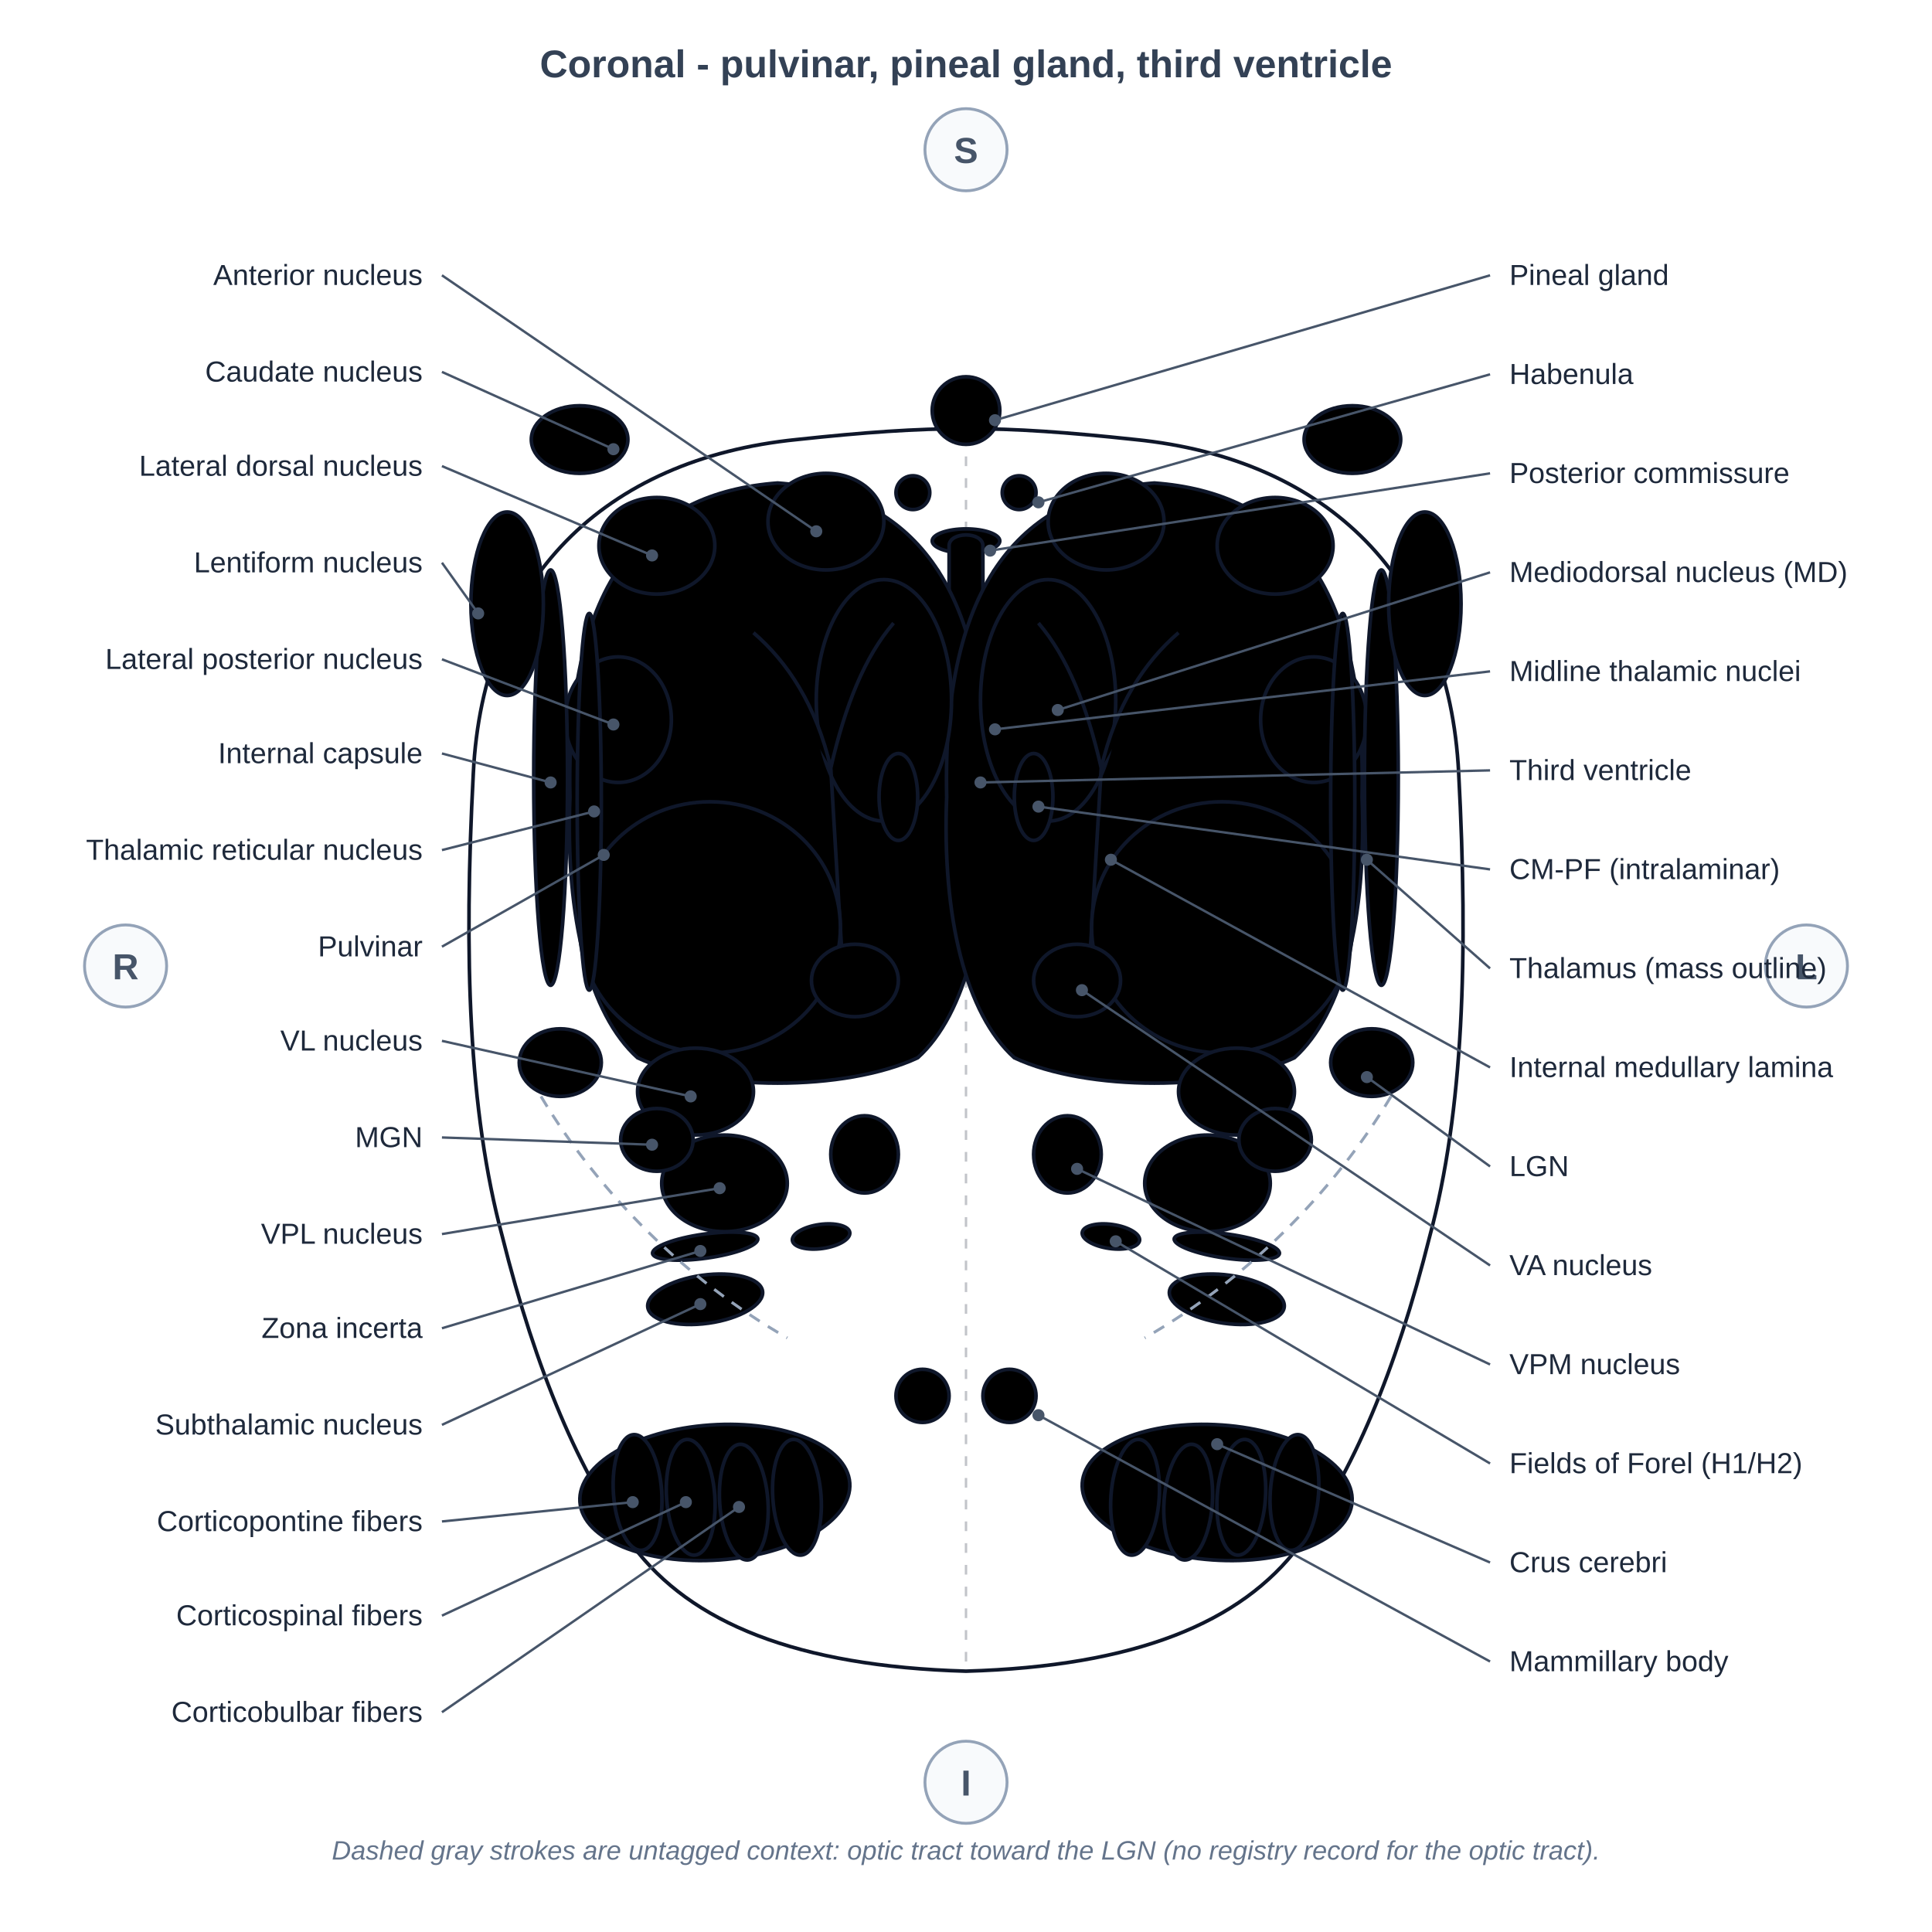
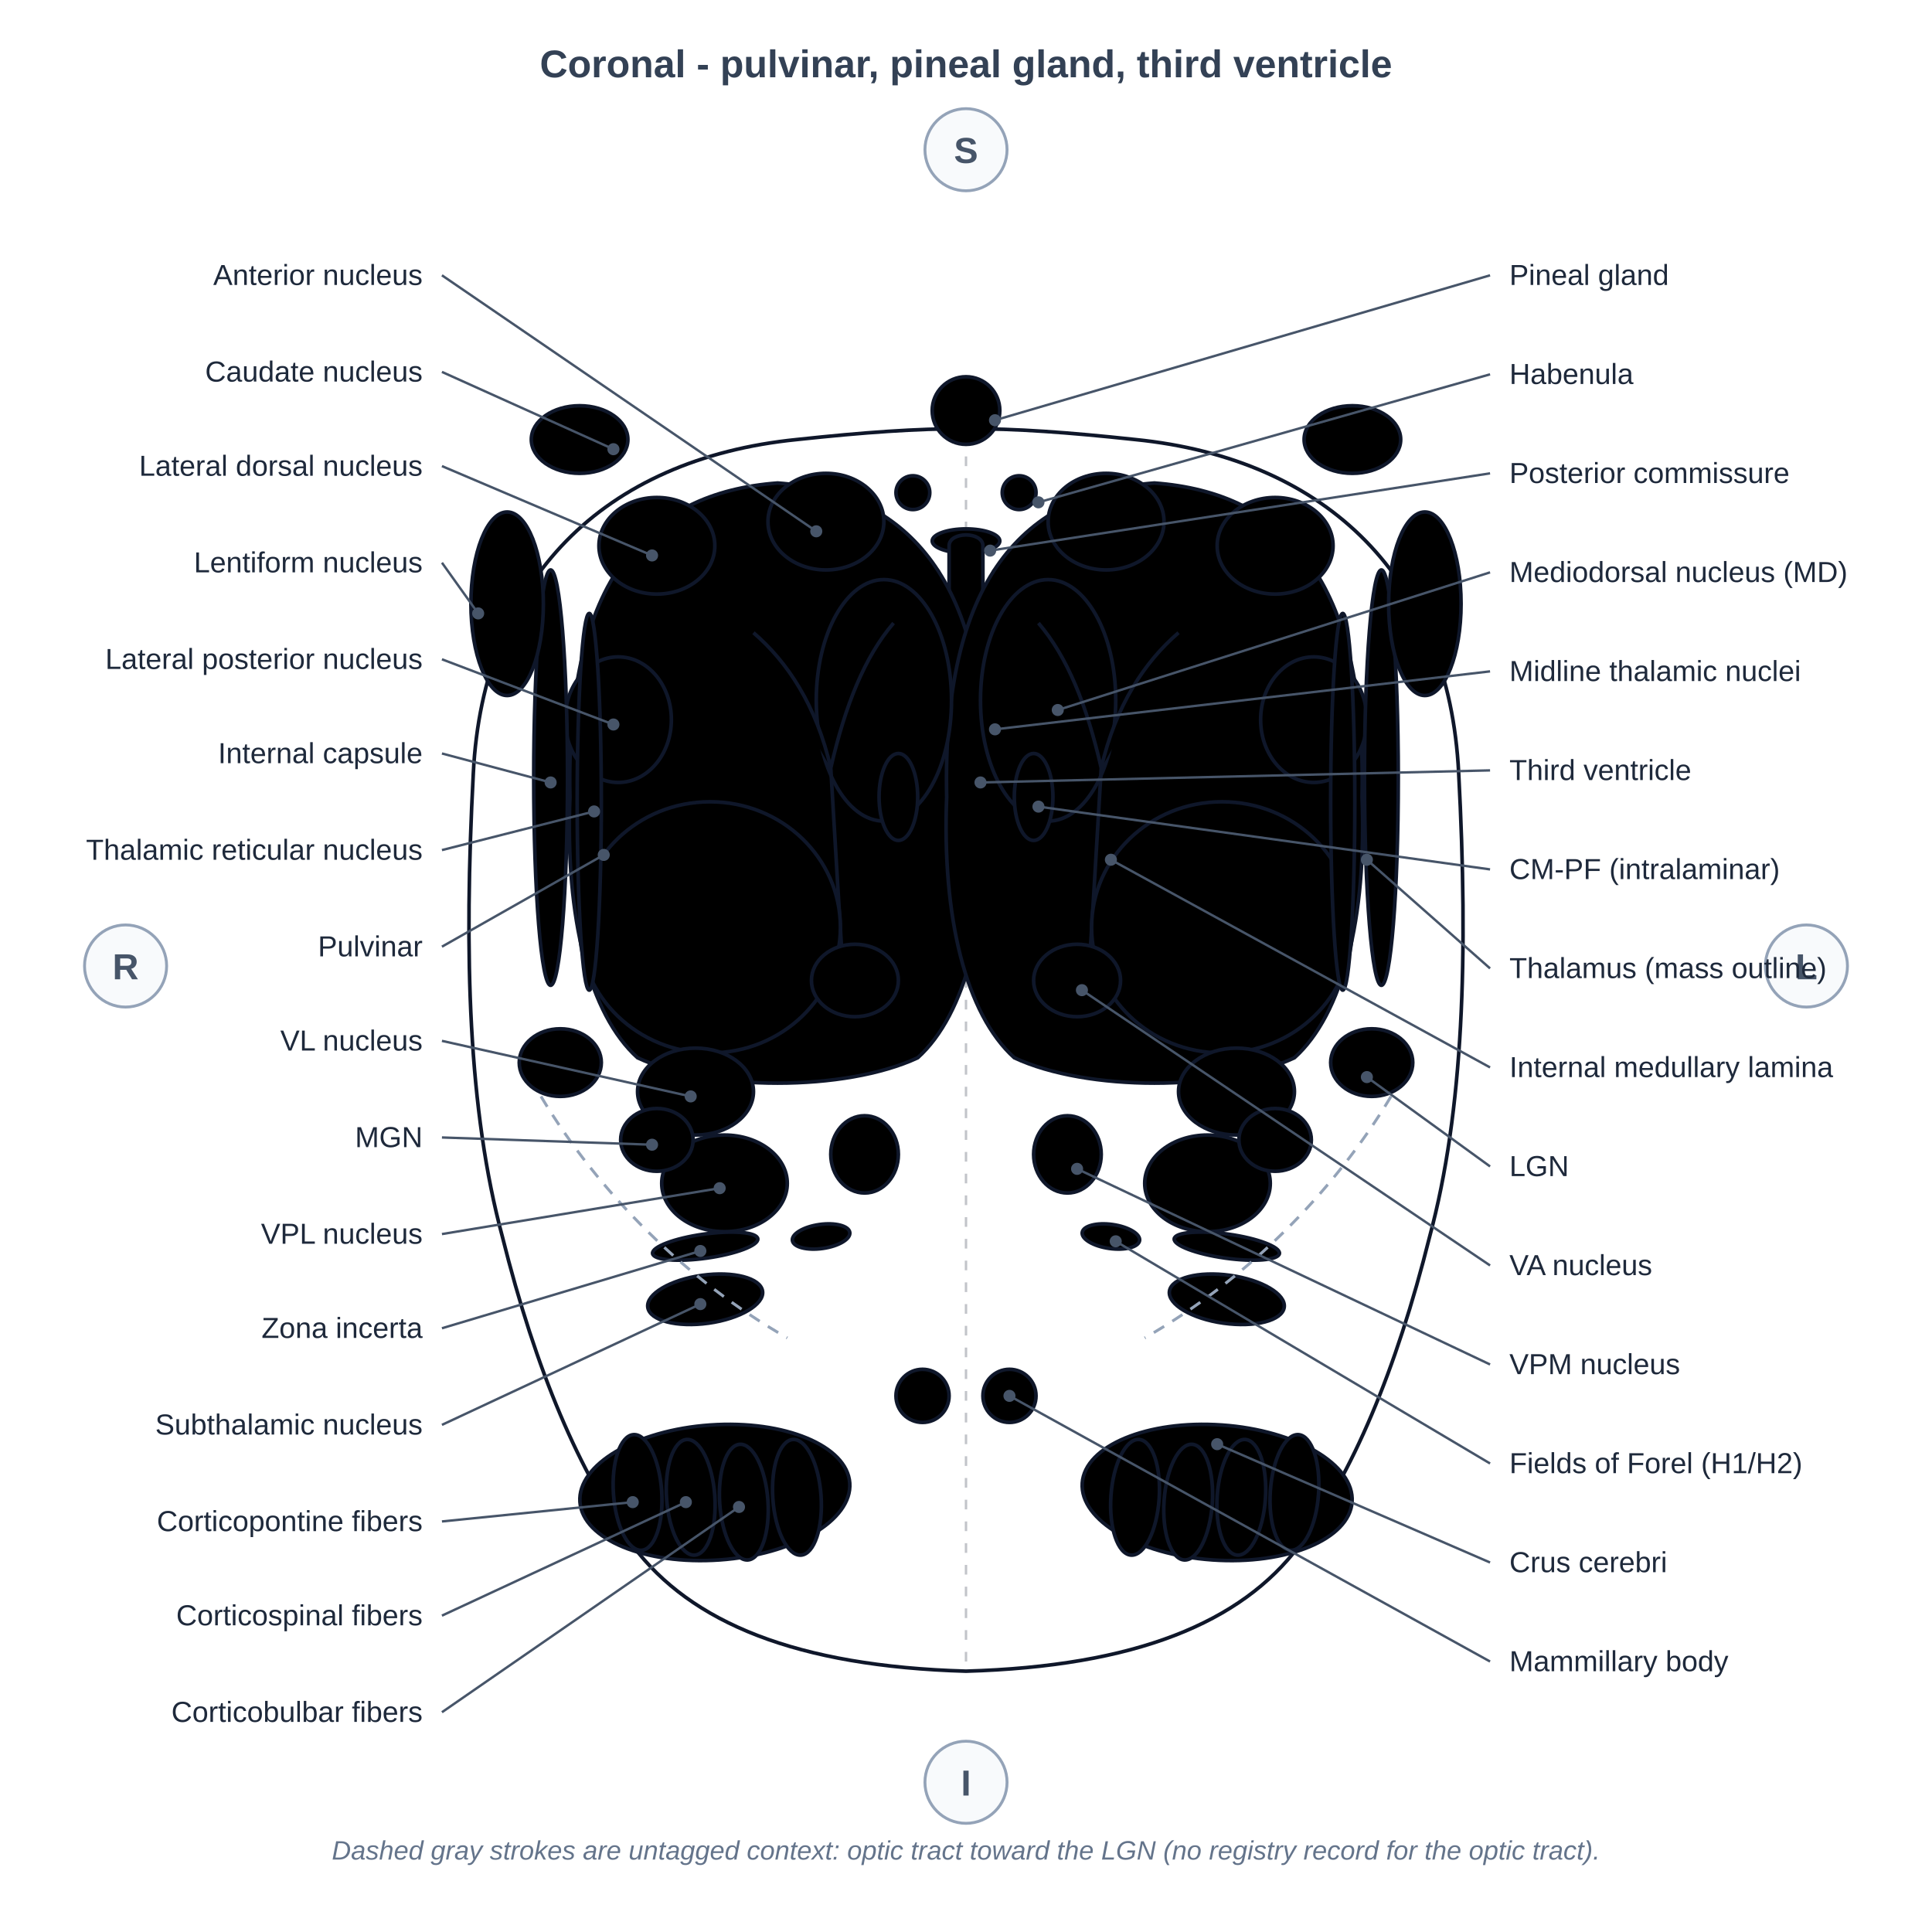
<svg xmlns="http://www.w3.org/2000/svg" viewBox="0 0 800 800" font-family="'Segoe UI', Arial, sans-serif">
  <g class="plate-frame">
    <text class="plate-caption" x="400" y="32" text-anchor="middle" font-size="16" font-weight="600" fill="#334155">Coronal - pulvinar, pineal gland, third ventricle</text>
    <circle cx="400" cy="62" r="17" fill="#f8fafc" stroke="#94a3b8" stroke-width="1.2" />
    <text x="400" y="67.5" text-anchor="middle" font-size="15" font-weight="700" fill="#475569">S</text>
    <circle cx="52" cy="400" r="17" fill="#f8fafc" stroke="#94a3b8" stroke-width="1.2" />
    <text x="52" y="405.5" text-anchor="middle" font-size="15" font-weight="700" fill="#475569">R</text>
    <circle cx="748" cy="400" r="17" fill="#f8fafc" stroke="#94a3b8" stroke-width="1.2" />
    <text x="748" y="405.5" text-anchor="middle" font-size="15" font-weight="700" fill="#475569">L</text>
    <circle cx="400" cy="738" r="17" fill="#f8fafc" stroke="#94a3b8" stroke-width="1.2" />
    <text x="400" y="743.5" text-anchor="middle" font-size="15" font-weight="700" fill="#475569">I</text>
  </g>
  <path data-role="outline" d="M 196 320 C 200 240 250 190 330 182 C 386 176 414 176 470 182 C 550 190 600 240 604 320 C 608 396 606 460 592 512 C 578 568 560 610 538 640 C 514 672 470 690 400 692 C 330 690 286 672 262 640 C 240 610 222 568 208 512 C 194 460 192 396 196 320 Z" fill="none" stroke="#0f172a" stroke-width="1.5" />
  <g class="plate-midline">
    <line x1="400" y1="180" x2="400" y2="690" stroke="#0f172a" stroke-opacity="0.25" stroke-width="1" stroke-dasharray="4 5" />
  </g>
  <g class="plate-regions">
    <circle data-structure="nuc-pineal-gland" cx="400" cy="170" r="14" stroke="#0f172a" stroke-width="1.5" stroke-linejoin="round" />
    <circle data-structure="nuc-habenula" cx="378" cy="204" r="7" stroke="#0f172a" stroke-width="1.5" stroke-linejoin="round" />
    <circle data-structure="nuc-habenula" cx="422" cy="204" r="7" stroke="#0f172a" stroke-width="1.5" stroke-linejoin="round" />
    <ellipse data-structure="tract-posterior-commissure" cx="400" cy="224" rx="14" ry="5" stroke="#0f172a" stroke-width="1.5" stroke-linejoin="round" />
    <path data-structure="vent-third-ventricle" d="M 393 226 C 393 220 407 220 407 226 L 407 380 C 407 386 393 386 393 380 Z" stroke="#0f172a" stroke-width="1.5" stroke-linejoin="round" />
    <ellipse data-structure="nuc-midline-thalamic" cx="388" cy="300" rx="4" ry="64" stroke="#0f172a" stroke-width="1.5" stroke-linejoin="round" />
    <ellipse data-structure="nuc-midline-thalamic" cx="412" cy="300" rx="4" ry="64" stroke="#0f172a" stroke-width="1.5" stroke-linejoin="round" />
    <path data-structure="ctx-thalamus-envelope" d="M 236 330 C 234 240 268 204 322 200 C 376 204 410 240 408 330 C 410 380 400 420 380 438 C 350 452 294 452 264 438 C 244 420 234 380 236 330 Z" stroke="#0f172a" stroke-width="1.5" stroke-linejoin="round" />
    <path data-structure="ctx-thalamus-envelope" d="M 564 330 C 566 240 532 204 478 200 C 424 204 390 240 392 330 C 390 380 400 420 420 438 C 450 452 506 452 536 438 C 556 420 566 380 564 330 Z" stroke="#0f172a" stroke-width="1.5" stroke-linejoin="round" />
    <ellipse data-structure="nuc-thalamic-anterior" cx="342" cy="216" rx="24" ry="20" stroke="#0f172a" stroke-width="1.5" stroke-linejoin="round" />
    <ellipse data-structure="nuc-thalamic-anterior" cx="458" cy="216" rx="24" ry="20" stroke="#0f172a" stroke-width="1.5" stroke-linejoin="round" />
    <ellipse data-structure="nuc-lateral-dorsal" cx="272" cy="226" rx="24" ry="20" stroke="#0f172a" stroke-width="1.5" stroke-linejoin="round" />
    <ellipse data-structure="nuc-lateral-dorsal" cx="528" cy="226" rx="24" ry="20" stroke="#0f172a" stroke-width="1.5" stroke-linejoin="round" />
    <ellipse data-structure="nuc-md" cx="366" cy="290" rx="28" ry="50" stroke="#0f172a" stroke-width="1.5" stroke-linejoin="round" />
    <ellipse data-structure="nuc-md" cx="434" cy="290" rx="28" ry="50" stroke="#0f172a" stroke-width="1.5" stroke-linejoin="round" />
    <ellipse data-structure="nuc-lateral-posterior" cx="256" cy="298" rx="22" ry="26" stroke="#0f172a" stroke-width="1.5" stroke-linejoin="round" />
    <ellipse data-structure="nuc-lateral-posterior" cx="544" cy="298" rx="22" ry="26" stroke="#0f172a" stroke-width="1.5" stroke-linejoin="round" />
    <ellipse data-structure="nuc-intralaminar" cx="372" cy="330" rx="8" ry="18" stroke="#0f172a" stroke-width="1.5" stroke-linejoin="round" />
    <ellipse data-structure="nuc-intralaminar" cx="428" cy="330" rx="8" ry="18" stroke="#0f172a" stroke-width="1.5" stroke-linejoin="round" />
    <path data-structure="ctx-internal-medullary-lamina" d="M 350 416 C 348 386 346 352 344 318 M 344 318 C 338 292 326 274 312 262 M 344 318 C 350 292 358 272 370 258" stroke="#0f172a" stroke-width="1.5" stroke-linejoin="round" />
    <path data-structure="ctx-internal-medullary-lamina" d="M 450 416 C 452 386 454 352 456 318 M 456 318 C 462 292 474 274 488 262 M 456 318 C 450 292 442 272 430 258" stroke="#0f172a" stroke-width="1.5" stroke-linejoin="round" />
    <ellipse data-structure="nuc-pulvinar" cx="294" cy="384" rx="54" ry="52" stroke="#0f172a" stroke-width="1.5" stroke-linejoin="round" />
    <ellipse data-structure="nuc-pulvinar" cx="506" cy="384" rx="54" ry="52" stroke="#0f172a" stroke-width="1.5" stroke-linejoin="round" />
    <ellipse data-structure="nuc-va" cx="354" cy="406" rx="18" ry="15" stroke="#0f172a" stroke-width="1.5" stroke-linejoin="round" />
    <ellipse data-structure="nuc-va" cx="446" cy="406" rx="18" ry="15" stroke="#0f172a" stroke-width="1.5" stroke-linejoin="round" />
    <ellipse data-structure="nuc-vl" cx="288" cy="452" rx="24" ry="18" stroke="#0f172a" stroke-width="1.5" stroke-linejoin="round" />
    <ellipse data-structure="nuc-vl" cx="512" cy="452" rx="24" ry="18" stroke="#0f172a" stroke-width="1.5" stroke-linejoin="round" />
    <ellipse data-structure="nuc-vpl" cx="300" cy="490" rx="26" ry="20" stroke="#0f172a" stroke-width="1.5" stroke-linejoin="round" />
    <ellipse data-structure="nuc-vpl" cx="500" cy="490" rx="26" ry="20" stroke="#0f172a" stroke-width="1.5" stroke-linejoin="round" />
    <ellipse data-structure="nuc-vpm" cx="358" cy="478" rx="14" ry="16" stroke="#0f172a" stroke-width="1.5" stroke-linejoin="round" />
    <ellipse data-structure="nuc-vpm" cx="442" cy="478" rx="14" ry="16" stroke="#0f172a" stroke-width="1.5" stroke-linejoin="round" />
    <ellipse data-structure="nuc-thalamic-reticular" cx="244" cy="332" rx="5" ry="78" stroke="#0f172a" stroke-width="1.5" stroke-linejoin="round" />
    <ellipse data-structure="nuc-thalamic-reticular" cx="556" cy="332" rx="5" ry="78" stroke="#0f172a" stroke-width="1.5" stroke-linejoin="round" />
    <ellipse data-structure="ctx-internal-capsule" cx="228" cy="322" rx="7" ry="86" stroke="#0f172a" stroke-width="1.5" stroke-linejoin="round" />
    <ellipse data-structure="ctx-internal-capsule" cx="572" cy="322" rx="7" ry="86" stroke="#0f172a" stroke-width="1.5" stroke-linejoin="round" />
    <ellipse data-structure="ctx-lenticular-nucleus" cx="210" cy="250" rx="15" ry="38" stroke="#0f172a" stroke-width="1.5" stroke-linejoin="round" />
    <ellipse data-structure="ctx-lenticular-nucleus" cx="590" cy="250" rx="15" ry="38" stroke="#0f172a" stroke-width="1.5" stroke-linejoin="round" />
    <ellipse data-structure="ctx-caudate-nucleus" cx="240" cy="182" rx="20" ry="14" stroke="#0f172a" stroke-width="1.5" stroke-linejoin="round" />
    <ellipse data-structure="ctx-caudate-nucleus" cx="560" cy="182" rx="20" ry="14" stroke="#0f172a" stroke-width="1.5" stroke-linejoin="round" />
    <ellipse data-structure="nuc-lgn" cx="232" cy="440" rx="17" ry="14" stroke="#0f172a" stroke-width="1.5" stroke-linejoin="round" />
    <ellipse data-structure="nuc-lgn" cx="568" cy="440" rx="17" ry="14" stroke="#0f172a" stroke-width="1.5" stroke-linejoin="round" />
    <ellipse data-structure="nuc-mgn" cx="272" cy="472" rx="15" ry="13" stroke="#0f172a" stroke-width="1.5" stroke-linejoin="round" />
    <ellipse data-structure="nuc-mgn" cx="528" cy="472" rx="15" ry="13" stroke="#0f172a" stroke-width="1.5" stroke-linejoin="round" />
    <ellipse data-structure="ctx-fields-of-forel" cx="340" cy="512" rx="12" ry="5" transform="rotate(-8 340 512)" stroke="#0f172a" stroke-width="1.5" stroke-linejoin="round" />
    <ellipse data-structure="ctx-fields-of-forel" cx="460" cy="512" rx="12" ry="5" transform="rotate(8 460 512)" stroke="#0f172a" stroke-width="1.5" stroke-linejoin="round" />
    <ellipse data-structure="nuc-zona-incerta" cx="292" cy="516" rx="22" ry="5" transform="rotate(-8 292 516)" stroke="#0f172a" stroke-width="1.5" stroke-linejoin="round" />
    <ellipse data-structure="nuc-zona-incerta" cx="508" cy="516" rx="22" ry="5" transform="rotate(8 508 516)" stroke="#0f172a" stroke-width="1.5" stroke-linejoin="round" />
    <ellipse data-structure="nuc-subthalamic" cx="292" cy="538" rx="24" ry="10" transform="rotate(-8 292 538)" stroke="#0f172a" stroke-width="1.5" stroke-linejoin="round" />
    <ellipse data-structure="nuc-subthalamic" cx="508" cy="538" rx="24" ry="10" transform="rotate(8 508 538)" stroke="#0f172a" stroke-width="1.5" stroke-linejoin="round" />
    <circle data-structure="nuc-mammillary-body" cx="382" cy="578" r="11" stroke="#0f172a" stroke-width="1.5" stroke-linejoin="round" />
    <circle data-structure="nuc-mammillary-body" cx="418" cy="578" r="11" stroke="#0f172a" stroke-width="1.5" stroke-linejoin="round" />
    <ellipse data-structure="tract-crus-cerebri" cx="296" cy="618" rx="56" ry="28" transform="rotate(-4 296 618)" stroke="#0f172a" stroke-width="1.5" stroke-linejoin="round" />
    <ellipse data-structure="tract-crus-cerebri" cx="504" cy="618" rx="56" ry="28" transform="rotate(4 504 618)" stroke="#0f172a" stroke-width="1.5" stroke-linejoin="round" />
    <ellipse data-structure="tract-corticopontine" cx="264" cy="618" rx="10" ry="24" transform="rotate(-4 264 618)" stroke="#0f172a" stroke-width="1.5" stroke-linejoin="round" />
    <ellipse data-structure="tract-corticospinal-lateral" cx="286" cy="620" rx="10" ry="24" transform="rotate(-4 286 620)" stroke="#0f172a" stroke-width="1.5" stroke-linejoin="round" />
    <ellipse data-structure="tract-corticobulbar" cx="308" cy="622" rx="10" ry="24" transform="rotate(-4 308 622)" stroke="#0f172a" stroke-width="1.5" stroke-linejoin="round" />
    <ellipse data-structure="tract-corticopontine" cx="330" cy="620" rx="10" ry="24" transform="rotate(-4 330 620)" stroke="#0f172a" stroke-width="1.5" stroke-linejoin="round" />
    <ellipse data-structure="tract-corticopontine" cx="470" cy="620" rx="10" ry="24" transform="rotate(4 470 620)" stroke="#0f172a" stroke-width="1.5" stroke-linejoin="round" />
    <ellipse data-structure="tract-corticobulbar" cx="492" cy="622" rx="10" ry="24" transform="rotate(4 492 622)" stroke="#0f172a" stroke-width="1.5" stroke-linejoin="round" />
    <ellipse data-structure="tract-corticospinal-lateral" cx="514" cy="620" rx="10" ry="24" transform="rotate(4 514 620)" stroke="#0f172a" stroke-width="1.5" stroke-linejoin="round" />
    <ellipse data-structure="tract-corticopontine" cx="536" cy="618" rx="10" ry="24" transform="rotate(4 536 618)" stroke="#0f172a" stroke-width="1.5" stroke-linejoin="round" />
  </g>
  <path d="M 224 454 C 248 494 284 530 326 554" fill="none" stroke="#94a3b8" stroke-width="1.2" stroke-dasharray="5 4" />
  <path d="M 576 454 C 552 494 516 530 474 554" fill="none" stroke="#94a3b8" stroke-width="1.2" stroke-dasharray="5 4" />
  <text x="400" y="770" text-anchor="middle" font-size="11" font-style="italic" fill="#64748b">Dashed gray strokes are untagged context: optic tract toward the LGN (no registry record for the optic tract).</text>
  <g class="plate-labels" font-family="'Segoe UI', Arial, sans-serif">
    <g class="plate-label" data-for="ctx-caudate-nucleus">
      <line x1="183" y1="154" x2="254" y2="186" stroke="#475569" stroke-width="1" />
      <circle cx="254" cy="186" r="2.5" fill="#475569" />
      <text x="175" y="158" text-anchor="end" font-size="12" fill="#1e293b">
        <tspan x="175" dy="0">Caudate nucleus</tspan>
      </text>
    </g>
    <g class="plate-label" data-for="nuc-thalamic-anterior">
      <line x1="183" y1="114" x2="338" y2="220" stroke="#475569" stroke-width="1" />
      <circle cx="338" cy="220" r="2.5" fill="#475569" />
      <text x="175" y="118" text-anchor="end" font-size="12" fill="#1e293b">
        <tspan x="175" dy="0">Anterior nucleus</tspan>
      </text>
    </g>
    <g class="plate-label" data-for="nuc-lateral-dorsal">
      <line x1="183" y1="193" x2="270" y2="230" stroke="#475569" stroke-width="1" />
      <circle cx="270" cy="230" r="2.5" fill="#475569" />
      <text x="175" y="197" text-anchor="end" font-size="12" fill="#1e293b">
        <tspan x="175" dy="0">Lateral dorsal nucleus</tspan>
      </text>
    </g>
    <g class="plate-label" data-for="ctx-lenticular-nucleus">
      <line x1="183" y1="233" x2="198" y2="254" stroke="#475569" stroke-width="1" />
      <circle cx="198" cy="254" r="2.5" fill="#475569" />
      <text x="175" y="237" text-anchor="end" font-size="12" fill="#1e293b">
        <tspan x="175" dy="0">Lentiform nucleus</tspan>
      </text>
    </g>
    <g class="plate-label" data-for="nuc-lateral-posterior">
      <line x1="183" y1="273" x2="254" y2="300" stroke="#475569" stroke-width="1" />
      <circle cx="254" cy="300" r="2.5" fill="#475569" />
      <text x="175" y="277" text-anchor="end" font-size="12" fill="#1e293b">
        <tspan x="175" dy="0">Lateral posterior nucleus</tspan>
      </text>
    </g>
    <g class="plate-label" data-for="ctx-internal-capsule">
      <line x1="183" y1="312" x2="228" y2="324" stroke="#475569" stroke-width="1" />
      <circle cx="228" cy="324" r="2.5" fill="#475569" />
      <text x="175" y="316" text-anchor="end" font-size="12" fill="#1e293b">
        <tspan x="175" dy="0">Internal capsule</tspan>
      </text>
    </g>
    <g class="plate-label" data-for="nuc-thalamic-reticular">
      <line x1="183" y1="352" x2="246" y2="336" stroke="#475569" stroke-width="1" />
      <circle cx="246" cy="336" r="2.5" fill="#475569" />
      <text x="175" y="356" text-anchor="end" font-size="12" fill="#1e293b">
        <tspan x="175" dy="0">Thalamic reticular nucleus</tspan>
      </text>
    </g>
    <g class="plate-label" data-for="nuc-pulvinar">
      <line x1="183" y1="392" x2="250" y2="354" stroke="#475569" stroke-width="1" />
      <circle cx="250" cy="354" r="2.5" fill="#475569" />
      <text x="175" y="396" text-anchor="end" font-size="12" fill="#1e293b">
        <tspan x="175" dy="0">Pulvinar</tspan>
      </text>
    </g>
    <g class="plate-label" data-for="nuc-vl">
      <line x1="183" y1="431" x2="286" y2="454" stroke="#475569" stroke-width="1" />
      <circle cx="286" cy="454" r="2.5" fill="#475569" />
      <text x="175" y="435" text-anchor="end" font-size="12" fill="#1e293b">
        <tspan x="175" dy="0">VL nucleus</tspan>
      </text>
    </g>
    <g class="plate-label" data-for="nuc-mgn">
      <line x1="183" y1="471" x2="270" y2="474" stroke="#475569" stroke-width="1" />
      <circle cx="270" cy="474" r="2.5" fill="#475569" />
      <text x="175" y="475" text-anchor="end" font-size="12" fill="#1e293b">
        <tspan x="175" dy="0">MGN</tspan>
      </text>
    </g>
    <g class="plate-label" data-for="nuc-vpl">
      <line x1="183" y1="511" x2="298" y2="492" stroke="#475569" stroke-width="1" />
      <circle cx="298" cy="492" r="2.5" fill="#475569" />
      <text x="175" y="515" text-anchor="end" font-size="12" fill="#1e293b">
        <tspan x="175" dy="0">VPL nucleus</tspan>
      </text>
    </g>
    <g class="plate-label" data-for="nuc-zona-incerta">
      <line x1="183" y1="550" x2="290" y2="518" stroke="#475569" stroke-width="1" />
      <circle cx="290" cy="518" r="2.5" fill="#475569" />
      <text x="175" y="554" text-anchor="end" font-size="12" fill="#1e293b">
        <tspan x="175" dy="0">Zona incerta</tspan>
      </text>
    </g>
    <g class="plate-label" data-for="nuc-subthalamic">
      <line x1="183" y1="590" x2="290" y2="540" stroke="#475569" stroke-width="1" />
      <circle cx="290" cy="540" r="2.5" fill="#475569" />
      <text x="175" y="594" text-anchor="end" font-size="12" fill="#1e293b">
        <tspan x="175" dy="0">Subthalamic nucleus</tspan>
      </text>
    </g>
    <g class="plate-label" data-for="tract-corticopontine">
      <line x1="183" y1="630" x2="262" y2="622" stroke="#475569" stroke-width="1" />
      <circle cx="262" cy="622" r="2.5" fill="#475569" />
      <text x="175" y="634" text-anchor="end" font-size="12" fill="#1e293b">
        <tspan x="175" dy="0">Corticopontine fibers</tspan>
      </text>
    </g>
    <g class="plate-label" data-for="tract-corticospinal-lateral">
      <line x1="183" y1="669" x2="284" y2="622" stroke="#475569" stroke-width="1" />
      <circle cx="284" cy="622" r="2.5" fill="#475569" />
      <text x="175" y="673" text-anchor="end" font-size="12" fill="#1e293b">
        <tspan x="175" dy="0">Corticospinal fibers</tspan>
      </text>
    </g>
    <g class="plate-label" data-for="tract-corticobulbar">
      <line x1="183" y1="709" x2="306" y2="624" stroke="#475569" stroke-width="1" />
      <circle cx="306" cy="624" r="2.5" fill="#475569" />
      <text x="175" y="713" text-anchor="end" font-size="12" fill="#1e293b">
        <tspan x="175" dy="0">Corticobulbar fibers</tspan>
      </text>
    </g>
    <g class="plate-label" data-for="nuc-pineal-gland">
      <line x1="617" y1="114" x2="412" y2="174" stroke="#475569" stroke-width="1" />
      <circle cx="412" cy="174" r="2.5" fill="#475569" />
      <text x="625" y="118" text-anchor="start" font-size="12" fill="#1e293b">
        <tspan x="625" dy="0">Pineal gland</tspan>
      </text>
    </g>
    <g class="plate-label" data-for="nuc-habenula">
      <line x1="617" y1="155" x2="430" y2="208" stroke="#475569" stroke-width="1" />
      <circle cx="430" cy="208" r="2.5" fill="#475569" />
      <text x="625" y="159" text-anchor="start" font-size="12" fill="#1e293b">
        <tspan x="625" dy="0">Habenula</tspan>
      </text>
    </g>
    <g class="plate-label" data-for="tract-posterior-commissure">
      <line x1="617" y1="196" x2="410" y2="228" stroke="#475569" stroke-width="1" />
      <circle cx="410" cy="228" r="2.5" fill="#475569" />
      <text x="625" y="200" text-anchor="start" font-size="12" fill="#1e293b">
        <tspan x="625" dy="0">Posterior commissure</tspan>
      </text>
    </g>
    <g class="plate-label" data-for="nuc-md">
      <line x1="617" y1="237" x2="438" y2="294" stroke="#475569" stroke-width="1" />
      <circle cx="438" cy="294" r="2.5" fill="#475569" />
      <text x="625" y="241" text-anchor="start" font-size="12" fill="#1e293b">
        <tspan x="625" dy="0">Mediodorsal nucleus (MD)</tspan>
      </text>
    </g>
    <g class="plate-label" data-for="nuc-midline-thalamic">
      <line x1="617" y1="278" x2="412" y2="302" stroke="#475569" stroke-width="1" />
      <circle cx="412" cy="302" r="2.5" fill="#475569" />
      <text x="625" y="282" text-anchor="start" font-size="12" fill="#1e293b">
        <tspan x="625" dy="0">Midline thalamic nuclei</tspan>
      </text>
    </g>
    <g class="plate-label" data-for="vent-third-ventricle">
      <line x1="617" y1="319" x2="406" y2="324" stroke="#475569" stroke-width="1" />
      <circle cx="406" cy="324" r="2.5" fill="#475569" />
      <text x="625" y="323" text-anchor="start" font-size="12" fill="#1e293b">
        <tspan x="625" dy="0">Third ventricle</tspan>
      </text>
    </g>
    <g class="plate-label" data-for="nuc-intralaminar">
      <line x1="617" y1="360" x2="430" y2="334" stroke="#475569" stroke-width="1" />
      <circle cx="430" cy="334" r="2.5" fill="#475569" />
      <text x="625" y="364" text-anchor="start" font-size="12" fill="#1e293b">
        <tspan x="625" dy="0">CM-PF (intralaminar)</tspan>
      </text>
    </g>
    <g class="plate-label" data-for="ctx-thalamus-envelope">
      <line x1="617" y1="401" x2="566" y2="356" stroke="#475569" stroke-width="1" />
      <circle cx="566" cy="356" r="2.5" fill="#475569" />
      <text x="625" y="405" text-anchor="start" font-size="12" fill="#1e293b">
        <tspan x="625" dy="0">Thalamus (mass outline)</tspan>
      </text>
    </g>
    <g class="plate-label" data-for="ctx-internal-medullary-lamina">
      <line x1="617" y1="442" x2="460" y2="356" stroke="#475569" stroke-width="1" />
      <circle cx="460" cy="356" r="2.5" fill="#475569" />
      <text x="625" y="446" text-anchor="start" font-size="12" fill="#1e293b">
        <tspan x="625" dy="0">Internal medullary lamina</tspan>
      </text>
    </g>
    <g class="plate-label" data-for="nuc-lgn">
      <line x1="617" y1="483" x2="566" y2="446" stroke="#475569" stroke-width="1" />
      <circle cx="566" cy="446" r="2.5" fill="#475569" />
      <text x="625" y="487" text-anchor="start" font-size="12" fill="#1e293b">
        <tspan x="625" dy="0">LGN</tspan>
      </text>
    </g>
    <g class="plate-label" data-for="nuc-va">
      <line x1="617" y1="524" x2="448" y2="410" stroke="#475569" stroke-width="1" />
      <circle cx="448" cy="410" r="2.5" fill="#475569" />
      <text x="625" y="528" text-anchor="start" font-size="12" fill="#1e293b">
        <tspan x="625" dy="0">VA nucleus</tspan>
      </text>
    </g>
    <g class="plate-label" data-for="nuc-vpm">
      <line x1="617" y1="565" x2="446" y2="484" stroke="#475569" stroke-width="1" />
      <circle cx="446" cy="484" r="2.5" fill="#475569" />
      <text x="625" y="569" text-anchor="start" font-size="12" fill="#1e293b">
        <tspan x="625" dy="0">VPM nucleus</tspan>
      </text>
    </g>
    <g class="plate-label" data-for="ctx-fields-of-forel">
      <line x1="617" y1="606" x2="462" y2="514" stroke="#475569" stroke-width="1" />
      <circle cx="462" cy="514" r="2.5" fill="#475569" />
      <text x="625" y="610" text-anchor="start" font-size="12" fill="#1e293b">
        <tspan x="625" dy="0">Fields of Forel (H1/H2)</tspan>
      </text>
    </g>
    <g class="plate-label" data-for="tract-crus-cerebri">
      <line x1="617" y1="647" x2="504" y2="598" stroke="#475569" stroke-width="1" />
      <circle cx="504" cy="598" r="2.5" fill="#475569" />
      <text x="625" y="651" text-anchor="start" font-size="12" fill="#1e293b">
        <tspan x="625" dy="0">Crus cerebri</tspan>
      </text>
    </g>
    <g class="plate-label" data-for="nuc-mammillary-body">
-       <line x1="617" y1="688" x2="430" y2="586" stroke="#475569" stroke-width="1" />
-       <circle cx="430" cy="586" r="2.5" fill="#475569" />
+       <line x1="617" y1="688" x2="418" y2="578" stroke="#475569" stroke-width="1" />
+       <circle cx="418" cy="578" r="2.5" fill="#475569" />
      <text x="625" y="692" text-anchor="start" font-size="12" fill="#1e293b">
        <tspan x="625" dy="0">Mammillary body</tspan>
      </text>
    </g>
  </g>
</svg>
